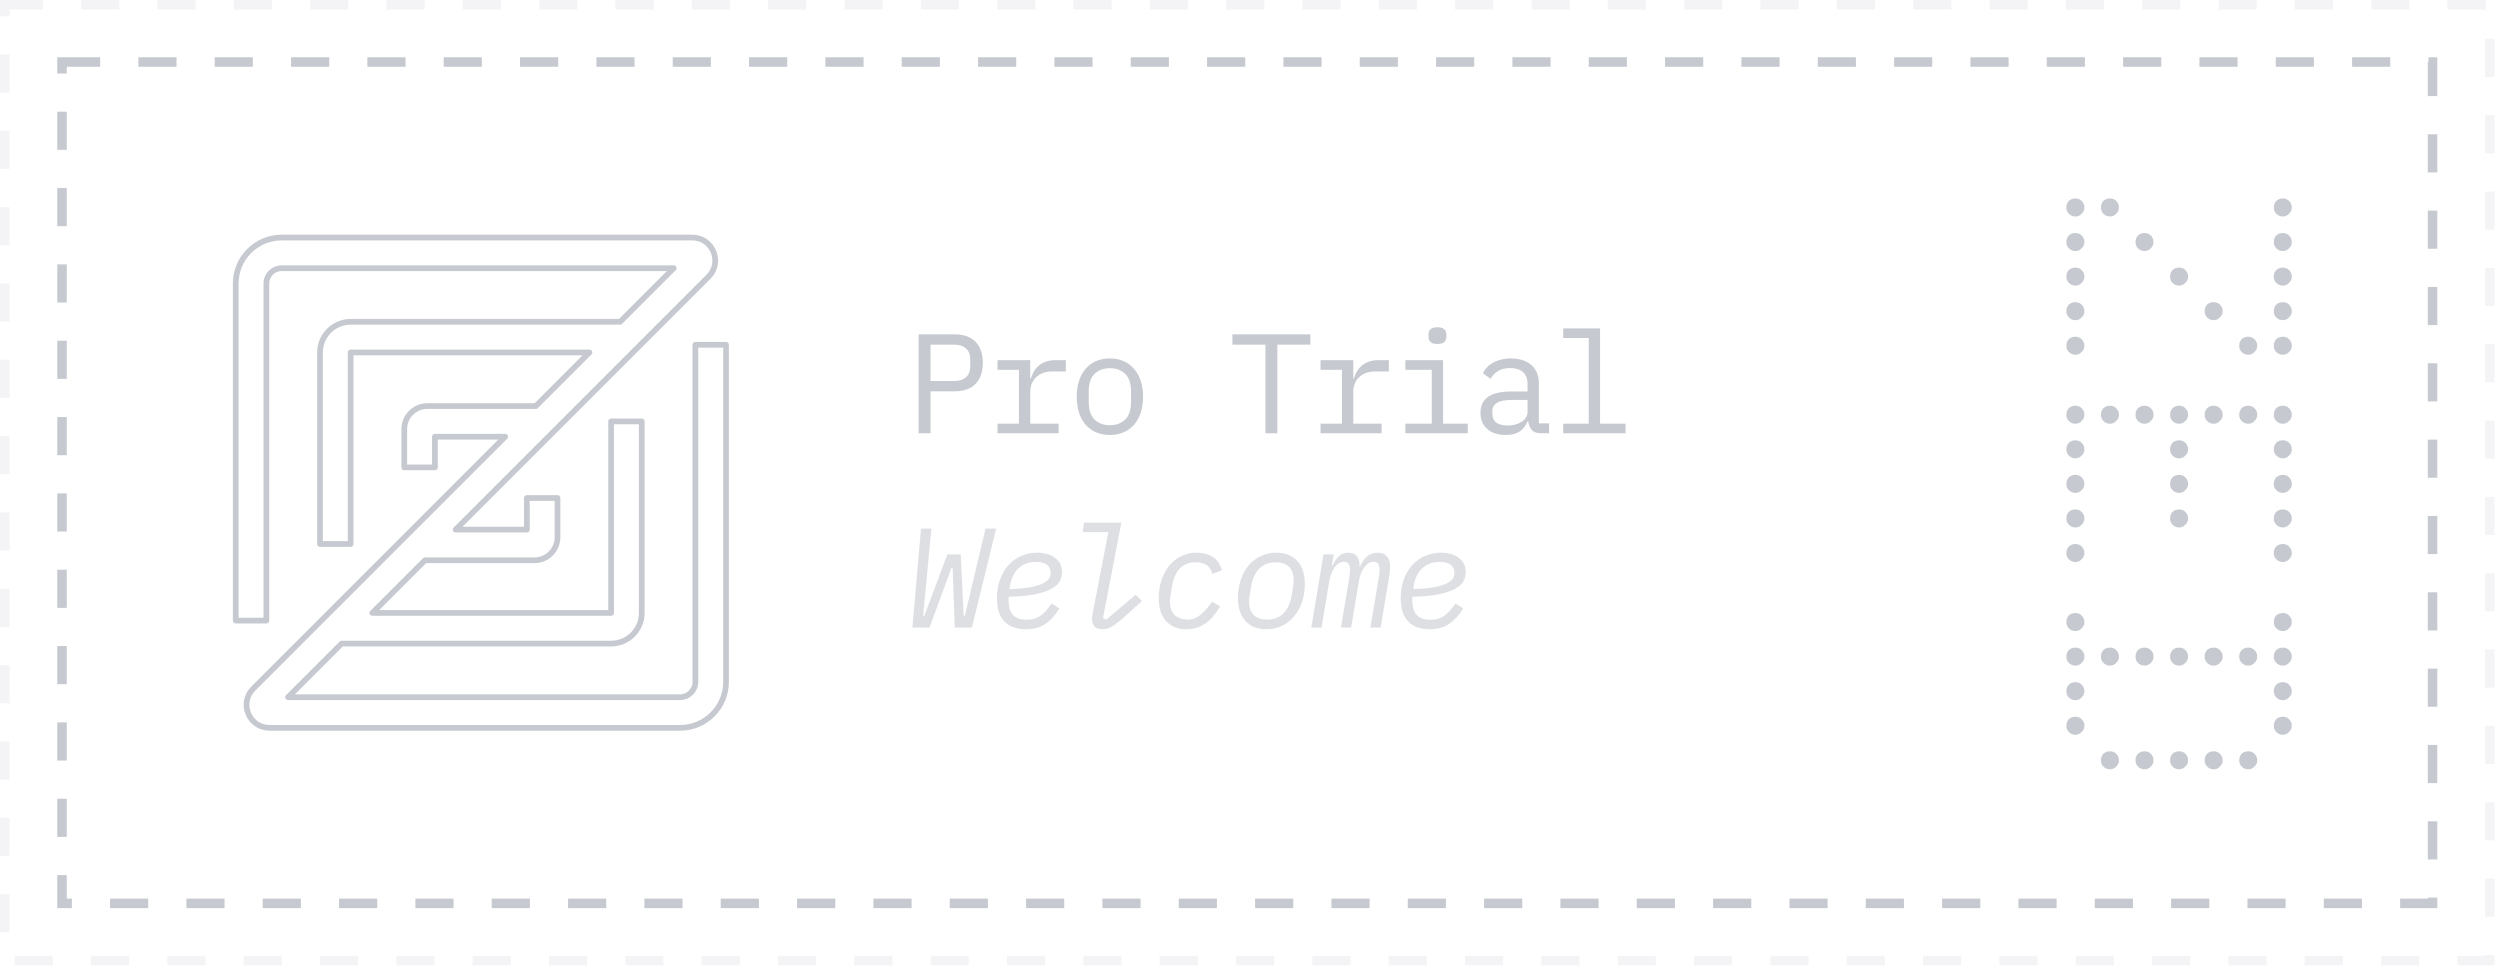
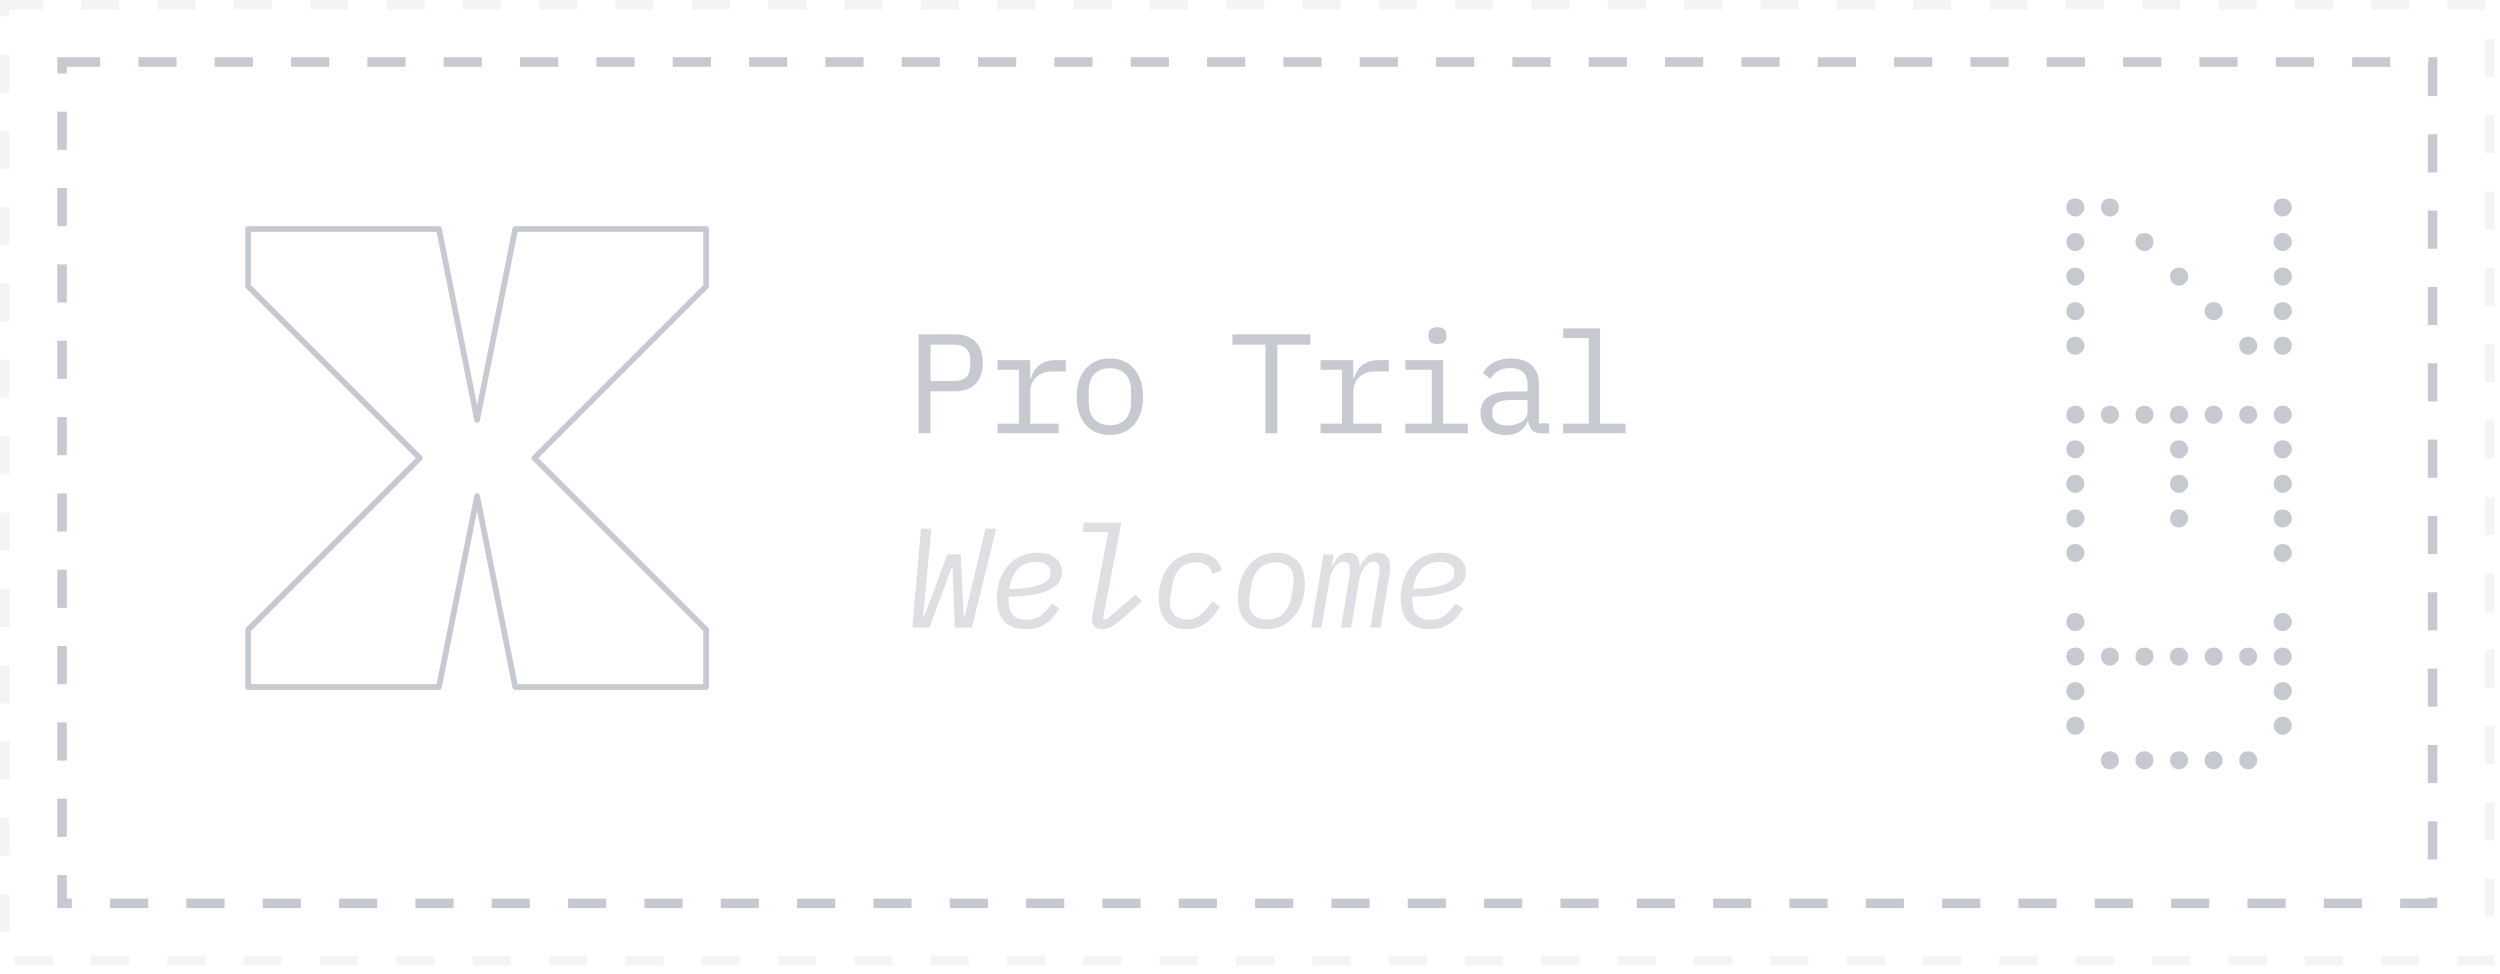
<svg xmlns="http://www.w3.org/2000/svg" width="262" height="102" fill="none">
  <path stroke="#c6cad0" stroke-dasharray="4 4" d="M.5.5h260.43v100.173H.5z" opacity=".2" />
  <path stroke="#c6cad0" stroke-dasharray="4 4" d="M6.5 6.5h248.43v88.173H6.5z" />
  <path fill="#c6cad0" d="M163.824 44.398h2.674v-8.974h-2.674v-1.01h3.862v9.984h2.675v1.01h-6.537zM161.527 45.408q-.699 0-.996-.357a1.73 1.73 0 0 1-.371-.891h-.075q-.252.669-.817 1.055-.549.37-1.485.371-1.204 0-1.917-.624t-.713-1.708q0-1.07.773-1.65.786-.579 2.525-.579h1.634v-.758q0-.846-.475-1.263-.476-.43-1.352-.43-.773 0-1.263.312-.49.297-.787.817l-.802-.595q.148-.296.401-.579.252-.282.624-.49.371-.224.847-.342.475-.135 1.054-.134 1.353 0 2.14.684.802.684.802 1.901v4.22h1.07v1.04zm-3.536-.817q.46 0 .832-.104.386-.12.668-.297.282-.194.431-.446.163-.267.163-.565v-1.263h-1.634q-1.07 0-1.56.298a.95.95 0 0 0-.49.861v.312q0 .595.416.907.43.297 1.174.297M150.642 36.048q-.52 0-.728-.208a.78.78 0 0 1-.208-.55v-.237q0-.328.208-.535.209-.223.728-.223.52 0 .728.223a.72.72 0 0 1 .208.535v.237a.77.77 0 0 1-.208.55q-.207.208-.728.208m-3.357 8.35h2.763v-5.646h-2.763v-1.01h3.952v6.656h2.585v1.01h-6.537zM138.391 44.398h2.243v-5.646h-2.243v-1.01h3.432v1.931h.074q.238-.907.892-1.411.668-.52 1.693-.52h1.07v1.188h-1.441q-1.025 0-1.664.595-.624.594-.624 1.56v3.313h2.971v1.01h-6.403zM133.865 36.122v9.286h-1.248v-9.286h-3.461v-1.084h8.171v1.084zM116.316 45.586q-.802 0-1.456-.282a3.15 3.15 0 0 1-1.099-.802 3.8 3.8 0 0 1-.684-1.263 5.5 5.5 0 0 1-.238-1.664q0-.906.238-1.65t.684-1.262a3.1 3.1 0 0 1 1.099-.817 3.6 3.6 0 0 1 1.456-.283 3.5 3.5 0 0 1 1.441.283q.654.282 1.1.817.46.519.698 1.263t.238 1.649a5.5 5.5 0 0 1-.238 1.664 3.7 3.7 0 0 1-.698 1.263 3 3 0 0 1-1.1.802 3.5 3.5 0 0 1-1.441.282m0-1.025q.995 0 1.605-.594.609-.594.609-1.843v-1.099q0-1.248-.609-1.842-.61-.594-1.605-.594t-1.605.594q-.609.594-.609 1.842v1.1q0 1.247.609 1.842.61.594 1.605.594M104.54 44.398h2.244v-5.646h-2.244v-1.01h3.432v1.931h.074q.238-.907.892-1.411.669-.52 1.694-.52h1.069v1.188h-1.441q-1.025 0-1.664.595-.624.594-.624 1.56v3.313h2.972v1.01h-6.404zM96.27 45.408v-10.37h3.774q1.442 0 2.199.787.758.788.758 2.199t-.758 2.199q-.757.787-2.199.787h-2.525v4.398zm1.249-5.482h2.496q.787 0 1.218-.387.446-.401.446-1.129v-.772q0-.728-.446-1.115-.43-.4-1.218-.4h-2.496z" />
  <path fill="#c6cad0" d="M149.825 65.944q-1.457 0-2.244-.802-.787-.818-.787-2.481 0-1.041.312-1.902a4.5 4.5 0 0 1 .862-1.5 3.8 3.8 0 0 1 1.337-.981 4.1 4.1 0 0 1 1.708-.357q.566 0 1.04.134.476.134.818.401.356.252.549.639.193.386.193.891 0 .402-.193.832-.178.431-.772.803-.58.37-1.694.624-1.1.252-2.927.297-.015.118-.015.222v.12q0 .4.075.772.073.371.282.669.208.282.579.46.372.163.981.163.416 0 .743-.089.342-.103.639-.297.312-.207.594-.52.297-.327.624-.787l.817.505q-.654 1.07-1.486 1.634-.817.55-2.035.55m1.084-7.057q-1.158 0-1.886.698-.729.699-.892 2.006l-.015.148q1.397-.045 2.244-.208.861-.177 1.307-.416.46-.237.609-.52.149-.282.149-.564 0-.238-.089-.446a.8.8 0 0 0-.253-.356 1.2 1.2 0 0 0-.475-.253 2.4 2.4 0 0 0-.699-.09M137.425 65.766l1.278-7.667h1.07l-.194 1.204h.06q.267-.58.639-.98.386-.402 1.025-.402.654 0 .936.416t.238 1.04h.044q.297-.669.743-1.055.446-.4 1.114-.4.639 0 .966.385.342.372.342 1.085 0 .208-.03.49t-.074.55l-.892 5.334h-1.069l.861-5.14q.045-.269.075-.506.029-.252.029-.416 0-.832-.653-.832a.9.9 0 0 0-.55.178 2 2 0 0 0-.416.416 3 3 0 0 0-.342.654 3.6 3.6 0 0 0-.193.683l-.832 4.963h-1.07l.862-5.14q.089-.536.089-.877 0-.475-.163-.669-.149-.208-.461-.208a.95.95 0 0 0-.564.178 1.6 1.6 0 0 0-.431.416 3 3 0 0 0-.342.654 3.5 3.5 0 0 0-.193.683l-.832 4.963zM132.721 65.944q-.743 0-1.307-.238a2.6 2.6 0 0 1-.921-.654 2.9 2.9 0 0 1-.565-1.025 4.4 4.4 0 0 1-.193-1.322q0-1.1.312-1.976.312-.892.847-1.515a3.7 3.7 0 0 1 1.278-.951 3.66 3.66 0 0 1 1.574-.342q.743 0 1.308.238.564.237.936.668.385.417.564 1.026.193.593.193 1.307 0 1.1-.312 1.99a4.6 4.6 0 0 1-.861 1.501 3.7 3.7 0 0 1-1.278.966 3.8 3.8 0 0 1-1.575.327m.06-1.01q1.084 0 1.723-.654.654-.669.847-1.813l.149-.891q.044-.267.059-.446.015-.178.015-.312 0-.98-.505-1.426-.506-.46-1.367-.46-1.085 0-1.738.668-.64.654-.832 1.798l-.149.891q-.045.267-.059.446-.015.178-.015.312 0 .981.505 1.44.505.447 1.367.447M124.333 65.944q-.713 0-1.263-.238a2.6 2.6 0 0 1-.906-.654 3.1 3.1 0 0 1-.55-1.025 4.7 4.7 0 0 1-.178-1.322q0-1.1.312-1.976.312-.892.847-1.515a3.6 3.6 0 0 1 1.248-.951q.728-.342 1.545-.342.609 0 1.055.149.46.149.787.4.327.239.52.58.208.342.312.713l-.995.387q-.224-.714-.669-.966-.431-.252-1.144-.253-.981 0-1.605.64-.609.638-.817 1.842l-.148.891q-.045.267-.06.416t-.015.297q0 .981.506 1.456.52.46 1.366.46.253 0 .506-.059.267-.06.564-.252.312-.194.669-.565.356-.372.817-.995l.832.49q-.357.58-.728 1.04a4 4 0 0 1-.802.743 3 3 0 0 1-.922.446 3.4 3.4 0 0 1-1.084.163M115.558 65.944q-.609 0-.862-.297-.252-.296-.252-.758v-.238q.015-.133.044-.237l1.664-8.647h-2.704l.164-.996h3.907L115.588 64.8l.371.119 3.046-2.585.669.653-1.546 1.397q-.534.49-.921.802a7 7 0 0 1-.683.476 2 2 0 0 1-.52.222q-.223.06-.446.06M107.511 65.944q-1.455 0-2.243-.802-.787-.818-.787-2.481 0-1.041.312-1.902a4.6 4.6 0 0 1 .861-1.5 3.84 3.84 0 0 1 1.337-.981 4.1 4.1 0 0 1 1.709-.357q.564 0 1.04.134.475.134.817.401.357.252.55.639.193.386.193.891 0 .402-.193.832-.179.431-.773.803-.58.37-1.693.624-1.1.252-2.927.297-.015.118-.015.222v.12q0 .4.074.772.075.371.282.669.208.282.58.46.37.163.98.163.416 0 .743-.089.342-.103.639-.297.312-.207.594-.52.297-.327.624-.787l.818.505q-.654 1.07-1.486 1.634-.817.55-2.036.55m1.085-7.057q-1.16 0-1.887.698-.727.699-.891 2.006l-.015.148q1.397-.045 2.243-.208.862-.177 1.308-.416.46-.237.609-.52.148-.282.148-.564a1.1 1.1 0 0 0-.089-.446.8.8 0 0 0-.252-.356 1.2 1.2 0 0 0-.476-.253 2.4 2.4 0 0 0-.698-.09M95.617 65.766l.906-10.37h1.085l-.55 5.838-.312 3.313h.119l2.422-6.448h1.396l.312 6.448h.119l.758-3.209 1.411-5.943h1.114l-2.54 10.37h-1.798l-.223-6.254h-.119l-2.302 6.255z" opacity=".6" />
  <path fill="#c6cad0" d="M240.179 65.152v.073a.79.79 0 0 1-.29.616.79.79 0 0 1-.616.29h-.072a.9.9 0 0 1-.652-.29.84.84 0 0 1-.254-.616v-.073a.96.96 0 0 1 .254-.652.96.96 0 0 1 .652-.253h.072q.363 0 .616.253.29.29.29.652m0 3.623v.073a.79.79 0 0 1-.29.616.79.79 0 0 1-.616.29h-.072a.9.9 0 0 1-.652-.29.84.84 0 0 1-.254-.616v-.073a.96.96 0 0 1 .254-.652.96.96 0 0 1 .652-.253h.072q.363 0 .616.253.29.29.29.652m0 3.623v.073a.79.79 0 0 1-.29.615.79.79 0 0 1-.616.29h-.072a.9.9 0 0 1-.652-.29.84.84 0 0 1-.254-.615v-.073a.96.96 0 0 1 .254-.652.96.96 0 0 1 .652-.254h.072q.363 0 .616.254.29.29.29.652m0 3.623v.073a.79.79 0 0 1-.29.615.79.79 0 0 1-.616.29h-.072a.9.9 0 0 1-.652-.29.84.84 0 0 1-.254-.615v-.073a.96.96 0 0 1 .254-.652.96.96 0 0 1 .652-.254h.072q.363 0 .616.254.29.29.29.652m-3.623-7.246v.073a.79.79 0 0 1-.29.616.79.79 0 0 1-.616.29h-.072a.9.9 0 0 1-.652-.29.84.84 0 0 1-.254-.616v-.073q0-.362.254-.652a.96.96 0 0 1 .652-.253h.072q.363 0 .616.253.29.29.29.652m0 10.869v.072a.79.79 0 0 1-.29.616.79.79 0 0 1-.616.29h-.072q-.363 0-.652-.29a.84.84 0 0 1-.254-.616v-.072q0-.363.254-.652a.96.96 0 0 1 .652-.254h.072q.363 0 .616.254.29.29.29.652m-3.623-10.869v.073a.79.79 0 0 1-.29.616.79.79 0 0 1-.616.29h-.072a.9.9 0 0 1-.652-.29.84.84 0 0 1-.254-.616v-.073q0-.362.254-.652a.96.96 0 0 1 .652-.253h.072q.363 0 .616.253.29.29.29.652m0 10.869v.072a.79.79 0 0 1-.29.616.79.79 0 0 1-.616.29h-.072q-.363 0-.652-.29a.84.84 0 0 1-.254-.616v-.072q0-.363.254-.652a.96.96 0 0 1 .652-.254h.072q.363 0 .616.254.29.29.29.652m-3.623-10.869v.073a.79.79 0 0 1-.29.616.79.79 0 0 1-.615.29h-.073a.9.9 0 0 1-.652-.29.84.84 0 0 1-.254-.616v-.073q0-.362.254-.652a.97.97 0 0 1 .652-.253h.073q.362 0 .615.253.29.29.29.652m0 10.869v.072a.79.79 0 0 1-.29.616.79.79 0 0 1-.615.29h-.073a.9.9 0 0 1-.652-.29.84.84 0 0 1-.254-.616v-.072q0-.363.254-.652a.97.97 0 0 1 .652-.254h.073q.362 0 .615.254.29.29.29.652m-3.623-10.869v.073a.79.79 0 0 1-.289.616.8.8 0 0 1-.616.29h-.073a.9.9 0 0 1-.652-.29.84.84 0 0 1-.254-.616v-.073q0-.362.254-.652a.97.97 0 0 1 .652-.253h.073q.361 0 .616.253a.9.9 0 0 1 .289.652m0 10.869v.072a.79.79 0 0 1-.289.616.8.8 0 0 1-.616.29h-.073a.9.9 0 0 1-.652-.29.84.84 0 0 1-.254-.616v-.072q0-.363.254-.652a.97.97 0 0 1 .652-.254h.073q.361 0 .616.254a.9.9 0 0 1 .289.652m-3.622-10.869v.073a.79.79 0 0 1-.29.616.79.79 0 0 1-.616.29h-.073a.9.9 0 0 1-.652-.29.84.84 0 0 1-.253-.616v-.073q0-.362.253-.652a.97.97 0 0 1 .652-.253h.073a.84.84 0 0 1 .616.253q.29.29.29.652m0 10.869v.072a.79.79 0 0 1-.29.616.79.79 0 0 1-.616.29h-.073a.9.9 0 0 1-.652-.29.84.84 0 0 1-.253-.616v-.072q0-.363.253-.652a.97.97 0 0 1 .652-.254h.073a.84.84 0 0 1 .616.254q.29.29.29.652m-3.623-14.492v.073a.79.79 0 0 1-.29.616.79.79 0 0 1-.616.29h-.073q-.361 0-.652-.29a.84.84 0 0 1-.253-.616v-.073q0-.362.253-.652a.97.97 0 0 1 .652-.253h.073a.84.84 0 0 1 .616.253q.29.29.29.652m0 3.623v.073a.79.79 0 0 1-.29.616.79.79 0 0 1-.616.29h-.073q-.361 0-.652-.29a.84.84 0 0 1-.253-.616v-.073q0-.362.253-.652a.97.97 0 0 1 .652-.253h.073a.84.84 0 0 1 .616.253q.29.29.29.652m0 3.623v.073a.79.79 0 0 1-.29.615.79.79 0 0 1-.616.29h-.073q-.361 0-.652-.29a.84.84 0 0 1-.253-.615v-.073q0-.362.253-.652a.97.97 0 0 1 .652-.254h.073a.84.84 0 0 1 .616.254q.29.29.29.652m0 3.623v.073a.79.79 0 0 1-.29.615.79.79 0 0 1-.616.29h-.073q-.361 0-.652-.29a.84.84 0 0 1-.253-.615v-.073q0-.363.253-.652a.97.97 0 0 1 .652-.254h.073a.84.84 0 0 1 .616.254q.29.29.29.652M240.179 43.43v.072a.79.79 0 0 1-.29.616.79.79 0 0 1-.616.29h-.072a.9.9 0 0 1-.652-.29.84.84 0 0 1-.254-.616v-.073a.96.96 0 0 1 .254-.652.96.96 0 0 1 .652-.253h.072q.363 0 .616.253.29.29.29.652m0 3.622v.073a.79.79 0 0 1-.29.616.79.79 0 0 1-.616.29h-.072a.9.9 0 0 1-.652-.29.84.84 0 0 1-.254-.616v-.073a.96.96 0 0 1 .254-.652.96.96 0 0 1 .652-.253h.072q.363 0 .616.253.29.29.29.652m0 3.623v.073a.79.79 0 0 1-.29.616.79.79 0 0 1-.616.29h-.072a.9.9 0 0 1-.652-.29.84.84 0 0 1-.254-.616v-.073a.96.96 0 0 1 .254-.652.96.96 0 0 1 .652-.254h.072q.363 0 .616.254.29.29.29.652m0 3.623v.072a.79.79 0 0 1-.29.616.79.79 0 0 1-.616.29h-.072a.9.9 0 0 1-.652-.29.84.84 0 0 1-.254-.616v-.072a.96.96 0 0 1 .254-.652.96.96 0 0 1 .652-.254h.072q.363 0 .616.254.29.29.29.652m0 3.623v.072a.79.79 0 0 1-.29.616.79.79 0 0 1-.616.29h-.072a.9.9 0 0 1-.652-.29.84.84 0 0 1-.254-.616v-.072a.96.96 0 0 1 .254-.652.96.96 0 0 1 .652-.254h.072q.363 0 .616.254.29.29.29.652m-3.623-14.492v.073a.79.79 0 0 1-.29.616.79.79 0 0 1-.616.29h-.072a.9.9 0 0 1-.652-.29.84.84 0 0 1-.254-.616v-.073q0-.362.254-.652a.96.96 0 0 1 .652-.253h.072q.363 0 .616.253.29.29.29.652m-3.623 0v.073a.79.79 0 0 1-.29.616.79.79 0 0 1-.616.29h-.072a.9.9 0 0 1-.652-.29.84.84 0 0 1-.254-.616v-.073q0-.362.254-.652a.96.96 0 0 1 .652-.253h.072q.363 0 .616.253.29.29.29.652m-3.623 0v.073a.79.79 0 0 1-.29.616.79.79 0 0 1-.615.29h-.073a.9.9 0 0 1-.652-.29.84.84 0 0 1-.254-.616v-.073q0-.362.254-.652a.97.97 0 0 1 .652-.253h.073q.362 0 .615.253.29.29.29.652m0 3.623v.073a.79.79 0 0 1-.29.616.79.79 0 0 1-.615.29h-.073a.9.9 0 0 1-.652-.29.84.84 0 0 1-.254-.616v-.073q0-.362.254-.652a.97.97 0 0 1 .652-.253h.073q.362 0 .615.253.29.29.29.652m0 3.623v.073a.79.79 0 0 1-.29.616.79.79 0 0 1-.615.29h-.073a.9.9 0 0 1-.652-.29.84.84 0 0 1-.254-.616v-.073q0-.362.254-.652a.97.97 0 0 1 .652-.254h.073q.362 0 .615.254.29.29.29.652m0 3.623v.072a.79.79 0 0 1-.29.616.79.79 0 0 1-.615.29h-.073a.9.9 0 0 1-.652-.29.84.84 0 0 1-.254-.616v-.072q0-.363.254-.652a.97.97 0 0 1 .652-.254h.073q.362 0 .615.254.29.29.29.652m-3.623-10.869v.073a.79.79 0 0 1-.289.616.8.8 0 0 1-.616.29h-.073a.9.9 0 0 1-.652-.29.84.84 0 0 1-.254-.616v-.073q0-.362.254-.652a.97.97 0 0 1 .652-.253h.073q.361 0 .616.253a.9.9 0 0 1 .289.652m-3.622 0v.073a.79.79 0 0 1-.29.616.79.79 0 0 1-.616.29h-.073a.9.9 0 0 1-.652-.29.84.84 0 0 1-.253-.616v-.073q0-.362.253-.652a.97.97 0 0 1 .652-.253h.073a.84.84 0 0 1 .616.253q.29.29.29.652m-3.623 0v.073a.79.79 0 0 1-.29.616.79.79 0 0 1-.616.29h-.073q-.361 0-.652-.29a.84.84 0 0 1-.253-.616v-.073q0-.362.253-.652a.97.97 0 0 1 .652-.253h.073a.84.84 0 0 1 .616.253q.29.29.29.652m0 3.623v.073a.79.79 0 0 1-.29.616.79.79 0 0 1-.616.29h-.073q-.361 0-.652-.29a.84.84 0 0 1-.253-.616v-.073q0-.362.253-.652a.97.97 0 0 1 .652-.253h.073a.84.84 0 0 1 .616.253q.29.29.29.652m0 3.623v.073a.79.79 0 0 1-.29.616.79.79 0 0 1-.616.29h-.073q-.361 0-.652-.29a.84.84 0 0 1-.253-.616v-.073q0-.362.253-.652a.97.97 0 0 1 .652-.254h.073a.84.84 0 0 1 .616.254q.29.29.29.652m0 3.623v.072a.79.79 0 0 1-.29.616.79.79 0 0 1-.616.29h-.073q-.361 0-.652-.29a.84.84 0 0 1-.253-.616v-.072q0-.363.253-.652a.97.97 0 0 1 .652-.254h.073a.84.84 0 0 1 .616.254q.29.29.29.652m0 3.623v.072a.79.79 0 0 1-.29.616.79.79 0 0 1-.616.29h-.073q-.361 0-.652-.29a.84.84 0 0 1-.253-.616v-.072q0-.363.253-.652a.97.97 0 0 1 .652-.254h.073a.84.84 0 0 1 .616.254q.29.29.29.652M240.179 21.706v.073a.79.79 0 0 1-.29.616.79.79 0 0 1-.616.29h-.072a.9.9 0 0 1-.652-.29.84.84 0 0 1-.254-.616v-.073a.96.96 0 0 1 .254-.652.96.96 0 0 1 .652-.253h.072q.363 0 .616.253.29.29.29.652m0 3.623v.073a.79.79 0 0 1-.29.616.79.79 0 0 1-.616.29h-.072a.9.9 0 0 1-.652-.29.84.84 0 0 1-.254-.616v-.073a.96.96 0 0 1 .254-.652.96.96 0 0 1 .652-.253h.072q.363 0 .616.253.29.29.29.652m0 3.623v.073a.79.79 0 0 1-.29.615.79.79 0 0 1-.616.29h-.072a.9.9 0 0 1-.652-.29.84.84 0 0 1-.254-.615v-.073a.96.96 0 0 1 .254-.652.96.96 0 0 1 .652-.254h.072q.363 0 .616.254.29.29.29.652m0 3.623v.072a.79.79 0 0 1-.29.616.79.79 0 0 1-.616.29h-.072a.9.9 0 0 1-.652-.29.84.84 0 0 1-.254-.616v-.072a.96.96 0 0 1 .254-.652.96.96 0 0 1 .652-.254h.072q.363 0 .616.254.29.29.29.652m0 3.623v.072a.79.79 0 0 1-.29.616.79.79 0 0 1-.616.29h-.072a.9.9 0 0 1-.652-.29.84.84 0 0 1-.254-.616v-.072a.96.96 0 0 1 .254-.652.96.96 0 0 1 .652-.254h.072q.363 0 .616.254.29.29.29.652m-3.623 0v.072a.79.79 0 0 1-.29.616.79.79 0 0 1-.616.29h-.072a.9.9 0 0 1-.652-.29.84.84 0 0 1-.254-.616v-.072q0-.364.254-.652a.96.96 0 0 1 .652-.254h.072q.363 0 .616.254.29.29.29.652m-3.623-3.623v.072a.79.79 0 0 1-.29.616.79.79 0 0 1-.616.29h-.072a.9.9 0 0 1-.652-.29.84.84 0 0 1-.254-.616v-.072q0-.363.254-.652a.96.96 0 0 1 .652-.254h.072q.363 0 .616.254.29.29.29.652m-3.623-3.623v.073a.79.79 0 0 1-.29.615.79.79 0 0 1-.615.29h-.073a.9.9 0 0 1-.652-.29.84.84 0 0 1-.254-.615v-.073q0-.362.254-.652a.97.97 0 0 1 .652-.254h.073q.362 0 .615.254.29.29.29.652m-3.623-3.623v.073a.79.79 0 0 1-.289.616.8.8 0 0 1-.616.29h-.073a.9.9 0 0 1-.652-.29.84.84 0 0 1-.254-.616v-.073q0-.362.254-.652a.97.97 0 0 1 .652-.253h.073q.361 0 .616.253a.9.9 0 0 1 .289.652m-3.622-3.623v.073a.79.79 0 0 1-.29.616.79.79 0 0 1-.616.29h-.073a.9.9 0 0 1-.652-.29.84.84 0 0 1-.253-.616v-.073q0-.362.253-.652a.97.97 0 0 1 .652-.253h.073a.84.84 0 0 1 .616.253q.29.29.29.652m-3.623 0v.073a.79.79 0 0 1-.29.616.79.79 0 0 1-.616.29h-.073q-.361 0-.652-.29a.84.84 0 0 1-.253-.616v-.073q0-.362.253-.652a.97.97 0 0 1 .652-.253h.073a.84.84 0 0 1 .616.253q.29.29.29.652m0 3.623v.073a.79.79 0 0 1-.29.616.79.79 0 0 1-.616.29h-.073q-.361 0-.652-.29a.84.84 0 0 1-.253-.616v-.073q0-.362.253-.652a.97.97 0 0 1 .652-.253h.073a.84.84 0 0 1 .616.253q.29.29.29.652m0 3.623v.073a.79.79 0 0 1-.29.615.79.79 0 0 1-.616.29h-.073q-.361 0-.652-.29a.84.84 0 0 1-.253-.615v-.073q0-.362.253-.652a.97.97 0 0 1 .652-.254h.073a.84.84 0 0 1 .616.254q.29.29.29.652m0 3.623v.072a.79.79 0 0 1-.29.616.79.79 0 0 1-.616.29h-.073q-.361 0-.652-.29a.84.84 0 0 1-.253-.616v-.072q0-.363.253-.652a.97.97 0 0 1 .652-.254h.073a.84.84 0 0 1 .616.254q.29.29.29.652m0 3.623v.072a.79.79 0 0 1-.29.616.79.79 0 0 1-.616.29h-.073q-.361 0-.652-.29a.84.84 0 0 1-.253-.616v-.072q0-.364.253-.652a.97.97 0 0 1 .652-.254h.073a.84.84 0 0 1 .616.254q.29.29.29.652" />
-   <path stroke="#c6cad0" stroke-linejoin="round" stroke-width=".6" d="M29.521 28.106c-.887 0-1.605.72-1.605 1.606v35.326h-3.212V29.712a4.817 4.817 0 0 1 4.817-4.817h43.023c2.146 0 3.22 2.594 1.703 4.111L47.75 55.504h7.464v-3.312h3.212v4.115a2.41 2.41 0 0 1-2.409 2.409H44.538l-5.52 5.52h25.027V44.164h3.211v20.072a3.21 3.21 0 0 1-3.211 3.211H35.806l-5.62 5.62h41.085c.887 0 1.605-.719 1.605-1.606V36.135h3.212V71.46a4.817 4.817 0 0 1-4.817 4.818H28.248c-2.146 0-3.22-2.595-1.703-4.112l26.397-26.398H45.58v3.212h-3.212v-4.014a2.41 2.41 0 0 1 2.409-2.41h11.378l5.62-5.62H36.747V57.01h-3.211V36.938a3.21 3.21 0 0 1 3.211-3.212h28.239l5.62-5.62z" clip-rule="evenodd" />
+   <path stroke="#c6cad0" stroke-linejoin="round" stroke-width=".6" d="M26 24H46L50 44L54 24H74V30L56 48L74 66V72H54L50 52L46 72H26V66L44 48L26 30Z" clip-rule="evenodd" />
</svg>
